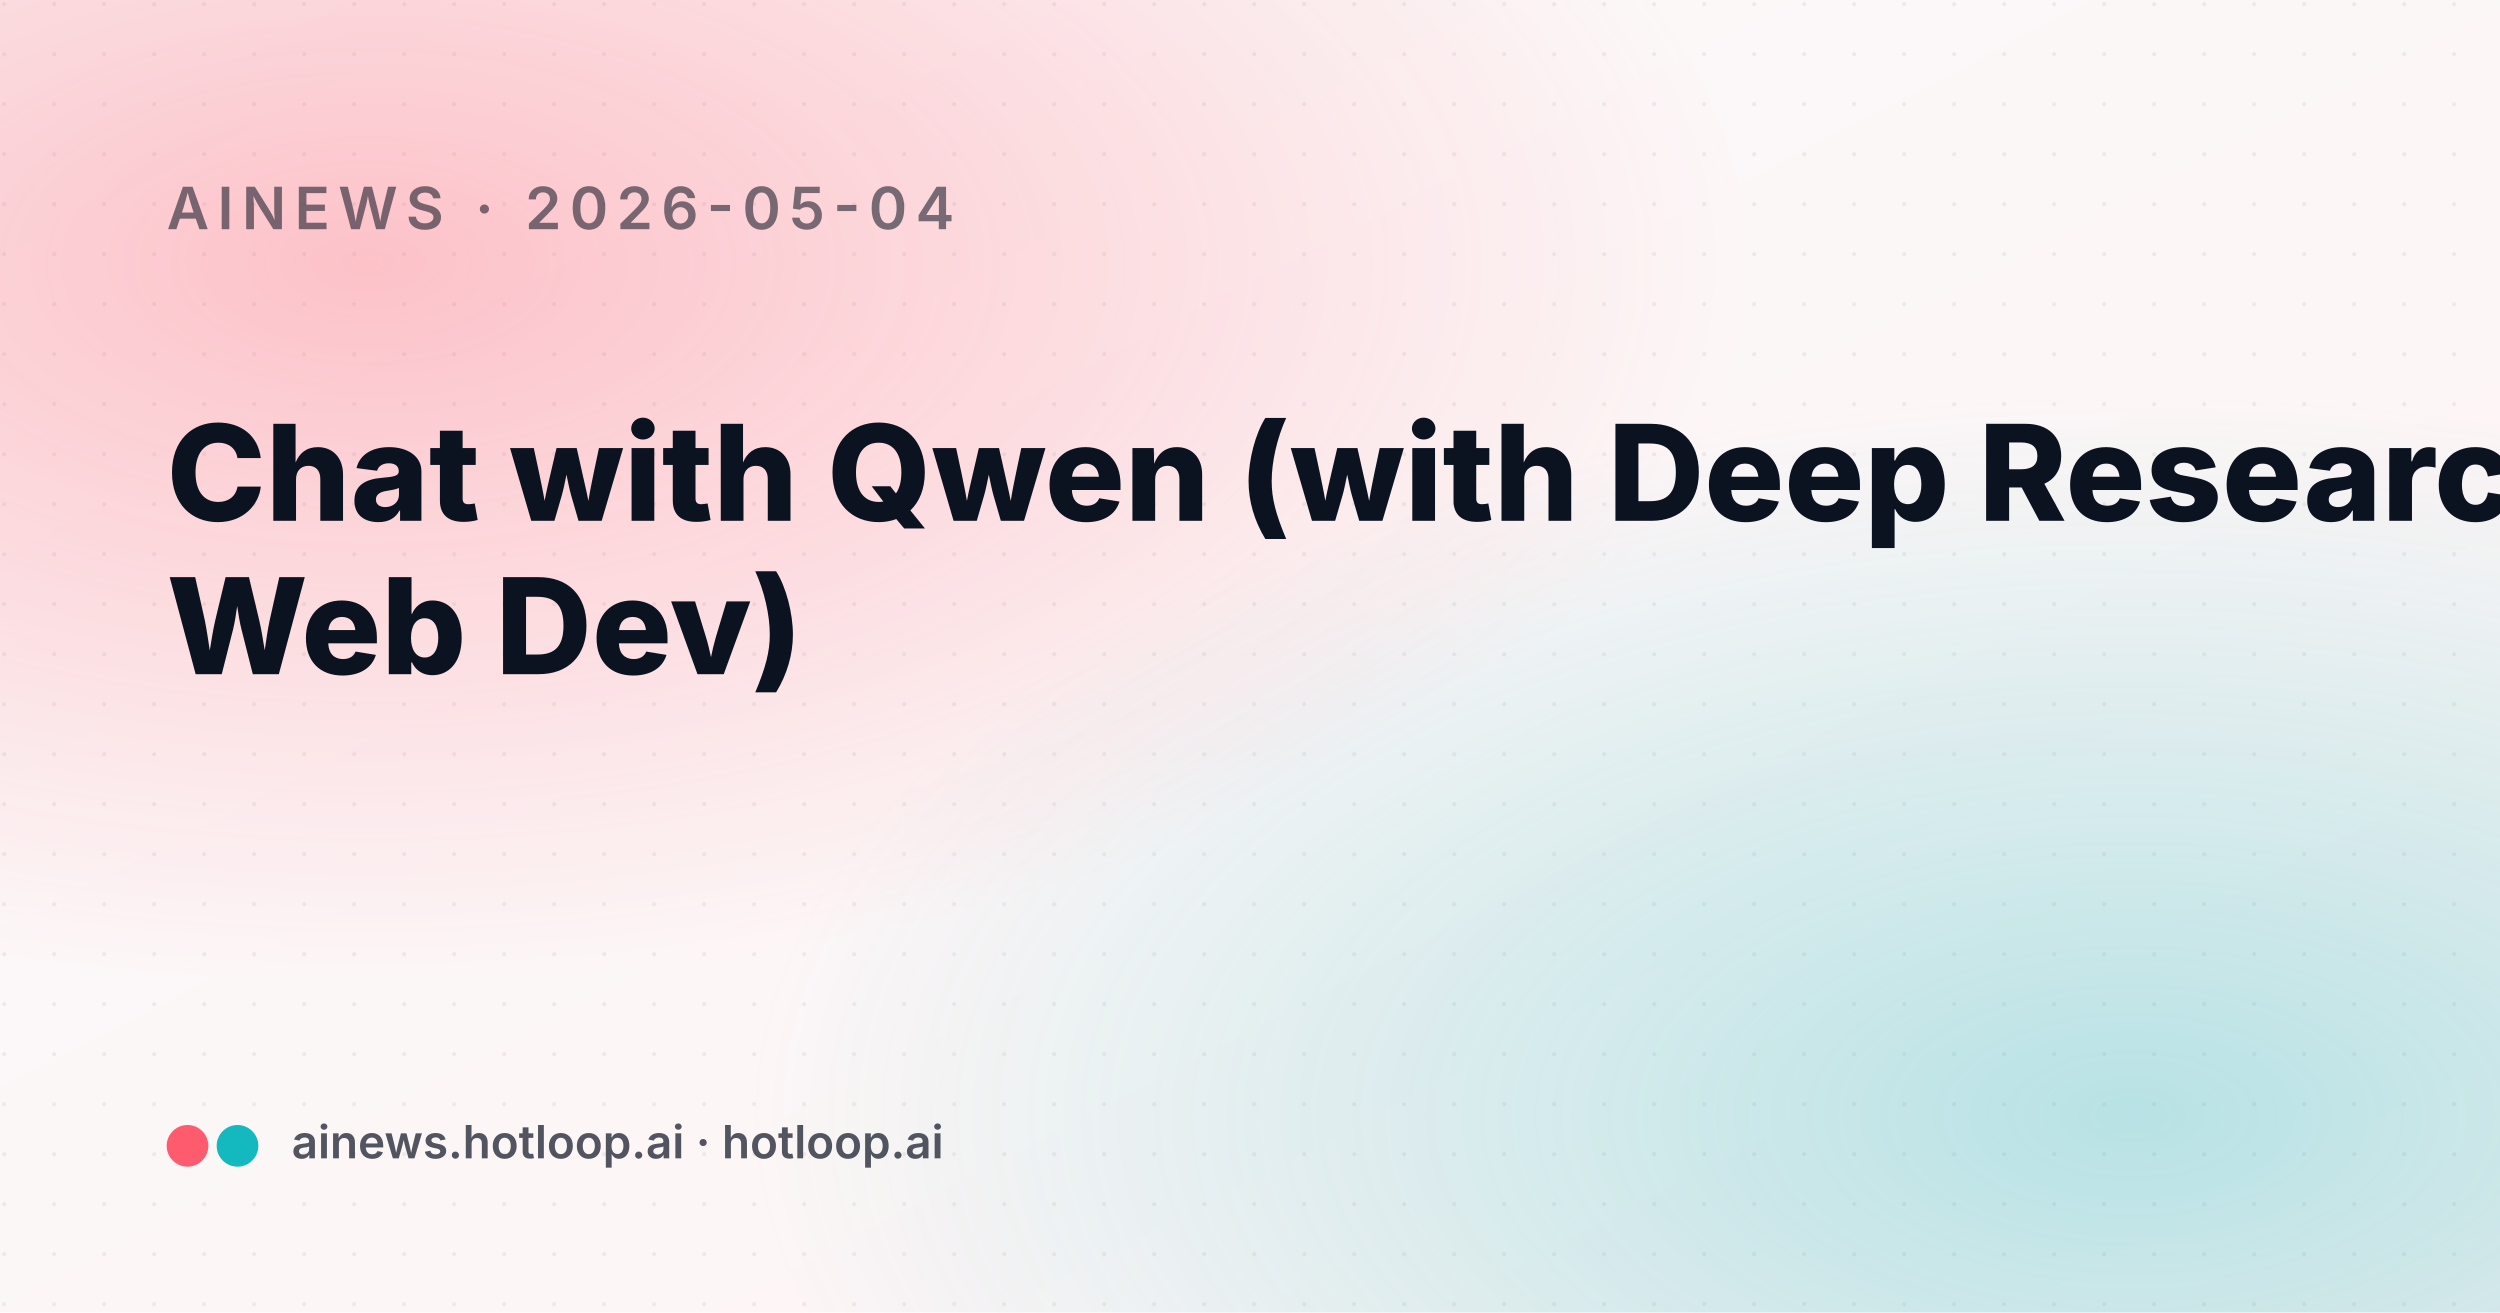
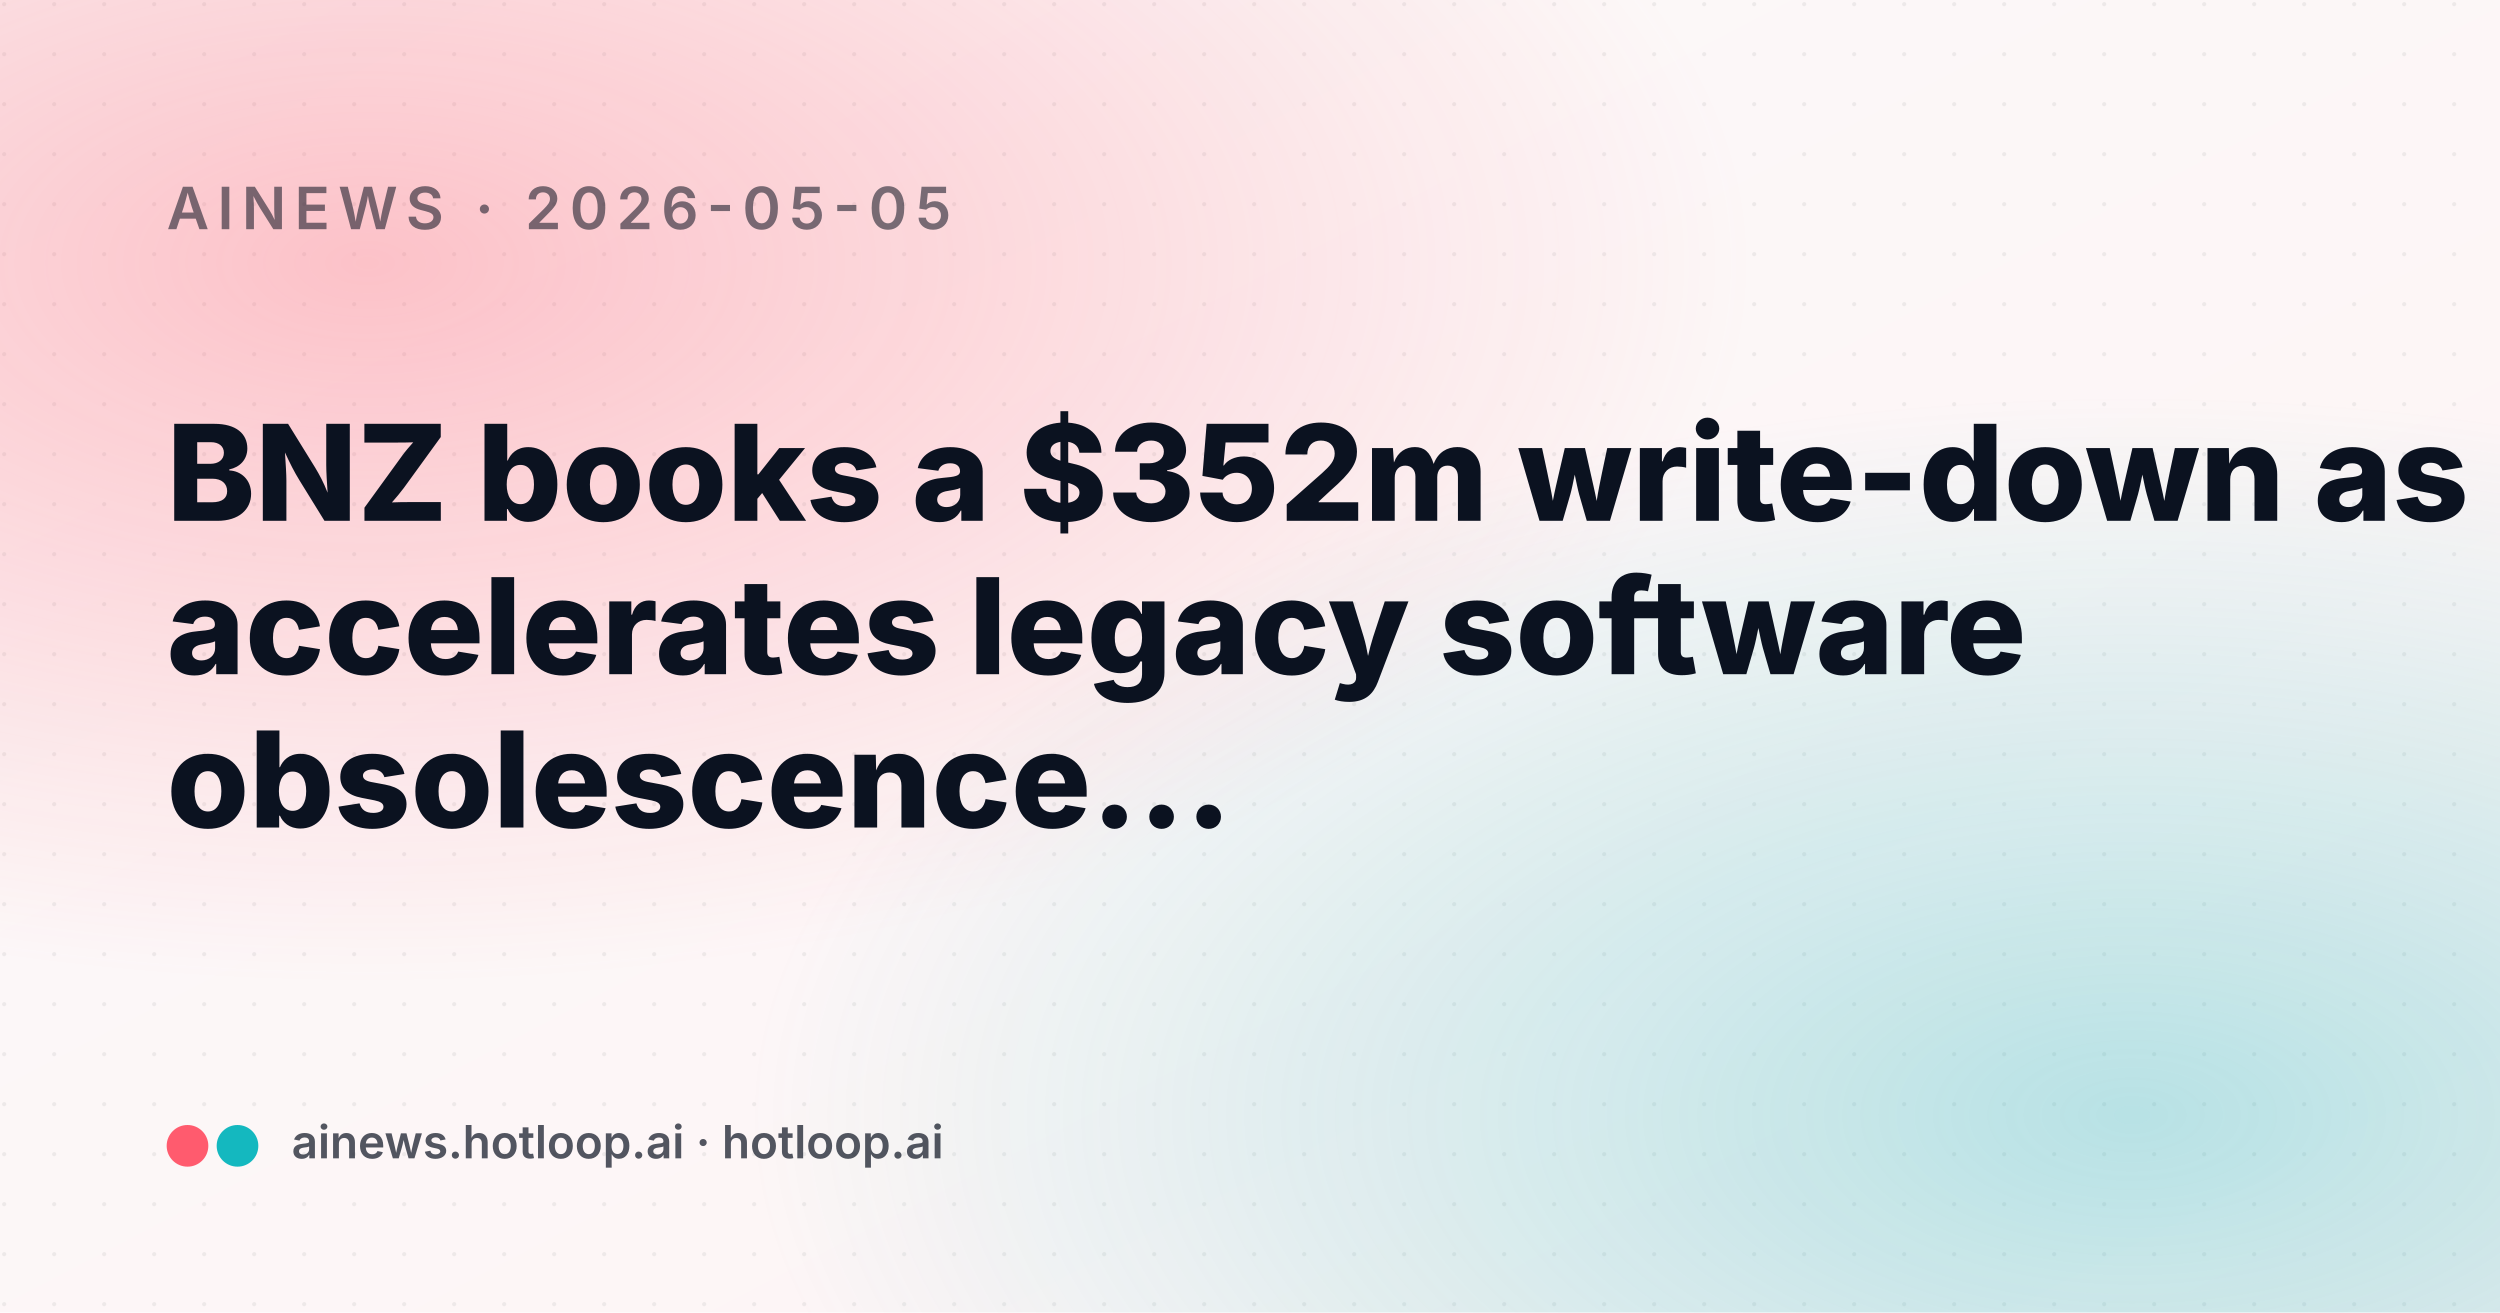
<svg xmlns="http://www.w3.org/2000/svg" viewBox="0 0 1200 630" width="1200" height="630">
  <defs>
    <linearGradient id="bg" x1="0" y1="0" x2="1" y2="1">
      <stop offset="0%" stop-color="#FAFAFA" />
      <stop offset="100%" stop-color="#FFF3F4" />
    </linearGradient>
    <radialGradient id="rose" cx="15%" cy="20%" r="55%">
      <stop offset="0%" stop-color="#FF5B6E" stop-opacity="0.35" />
      <stop offset="100%" stop-color="#FF5B6E" stop-opacity="0" />
    </radialGradient>
    <radialGradient id="teal" cx="85%" cy="85%" r="55%">
      <stop offset="0%" stop-color="#14B8BF" stop-opacity="0.30" />
      <stop offset="100%" stop-color="#14B8BF" stop-opacity="0" />
    </radialGradient>
    <pattern id="dots" x="0" y="0" width="24" height="24" patternUnits="userSpaceOnUse">
      <circle cx="2" cy="2" r="1" fill="#0B1220" fill-opacity="0.06" />
    </pattern>
  </defs>
  <rect width="1200" height="630" fill="url(#bg)" />
  <rect width="1200" height="630" fill="url(#dots)" />
  <rect width="1200" height="630" fill="url(#rose)" />
  <rect width="1200" height="630" fill="url(#teal)" />
  <g font-family="-apple-system, 'SF Pro Display', 'Inter', system-ui, sans-serif">
-     <text x="80" y="110" font-size="28" font-weight="600" fill="#0B1220" fill-opacity="0.55" letter-spacing="4">AINEWS · 2026-05-04</text>
+     <text x="80" y="110" font-size="28" font-weight="600" fill="#0B1220" fill-opacity="0.55" letter-spacing="4">AINEWS · 2026-05-05</text>
    <text x="80" y="250" font-size="64" font-weight="800" fill="#0B1220" style="line-height:1.15">
-       <tspan x="80" dy="0">Chat with Qwen (with Deep Research and</tspan>
-       <tspan x="80" dy="1.15em">Web Dev)</tspan>
+       <tspan x="80" dy="0">BNZ books a $352m write-down as AI</tspan>
+       <tspan x="80" dy="1.15em">accelerates legacy software</tspan>
+       <tspan x="80" dy="1.15em">obsolescence…</tspan>
    </text>
    <g transform="translate(80, 540)">
      <circle cx="10" cy="10" r="10" fill="#FF5B6E" />
      <circle cx="34" cy="10" r="10" fill="#14B8BF" />
      <text x="60" y="16" font-size="22" font-weight="600" fill="#0B1220" fill-opacity="0.7">ainews.hotloop.ai · hotloop.ai</text>
    </g>
  </g>
</svg>
